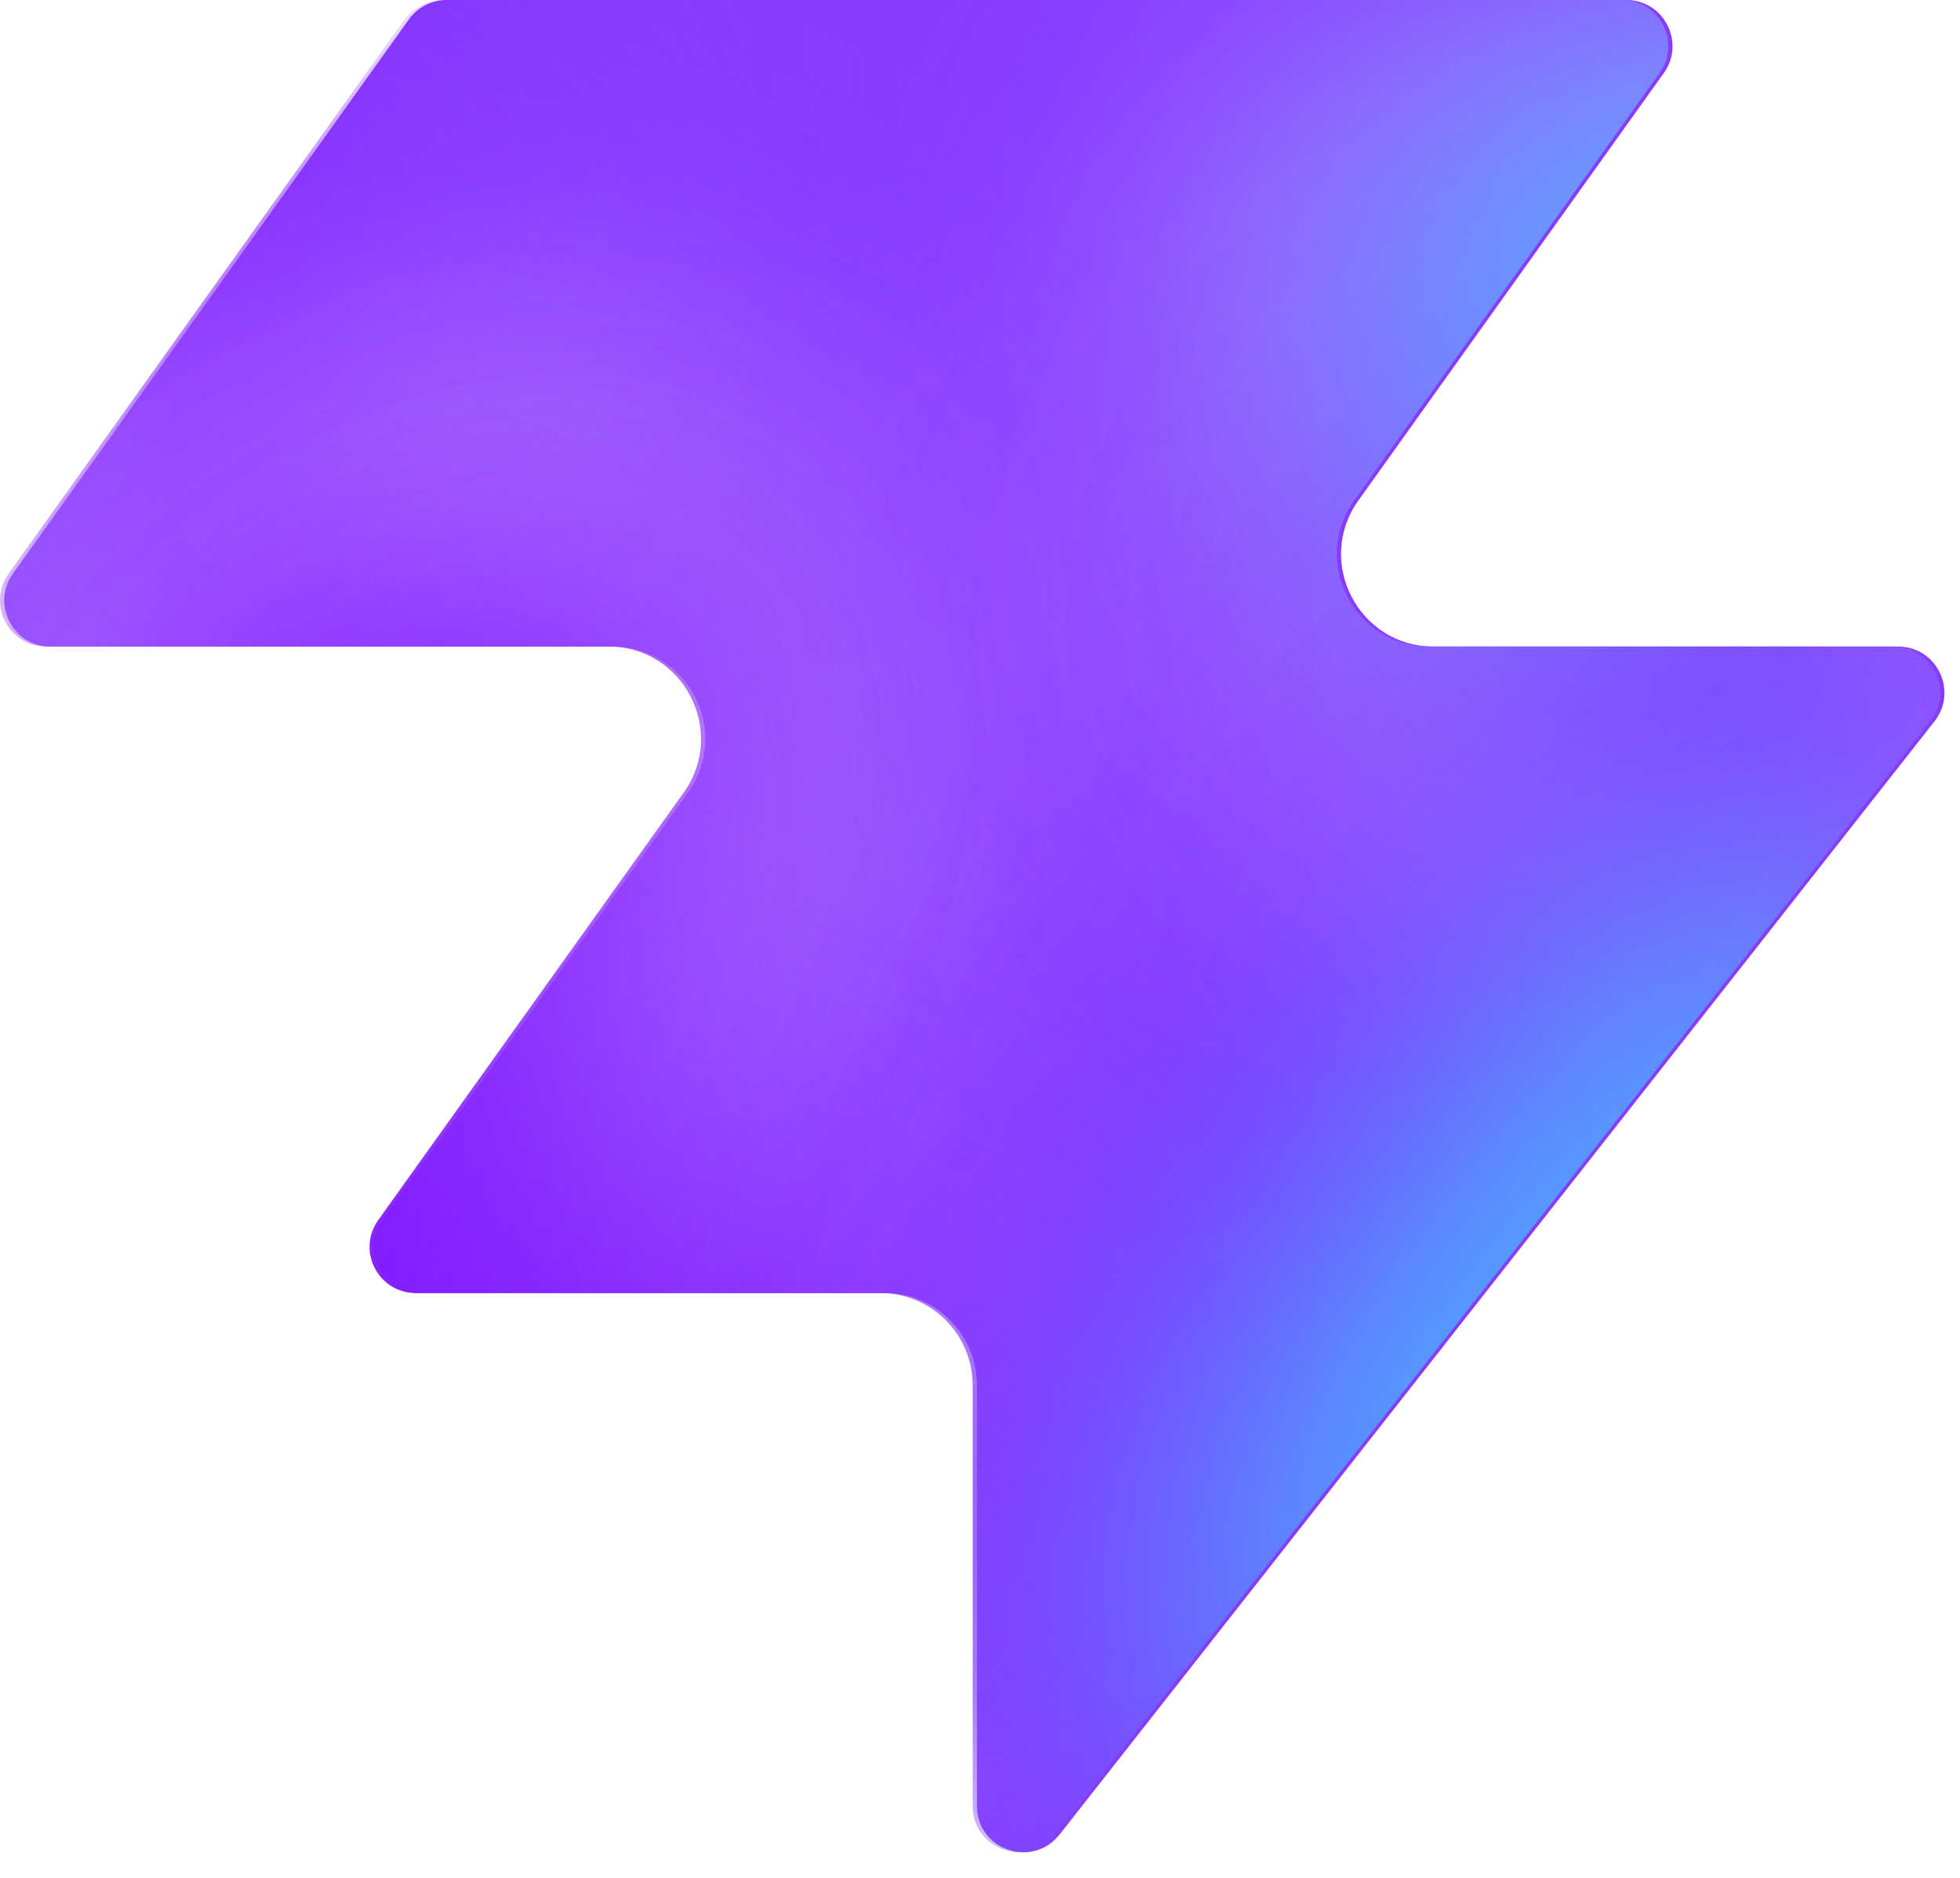
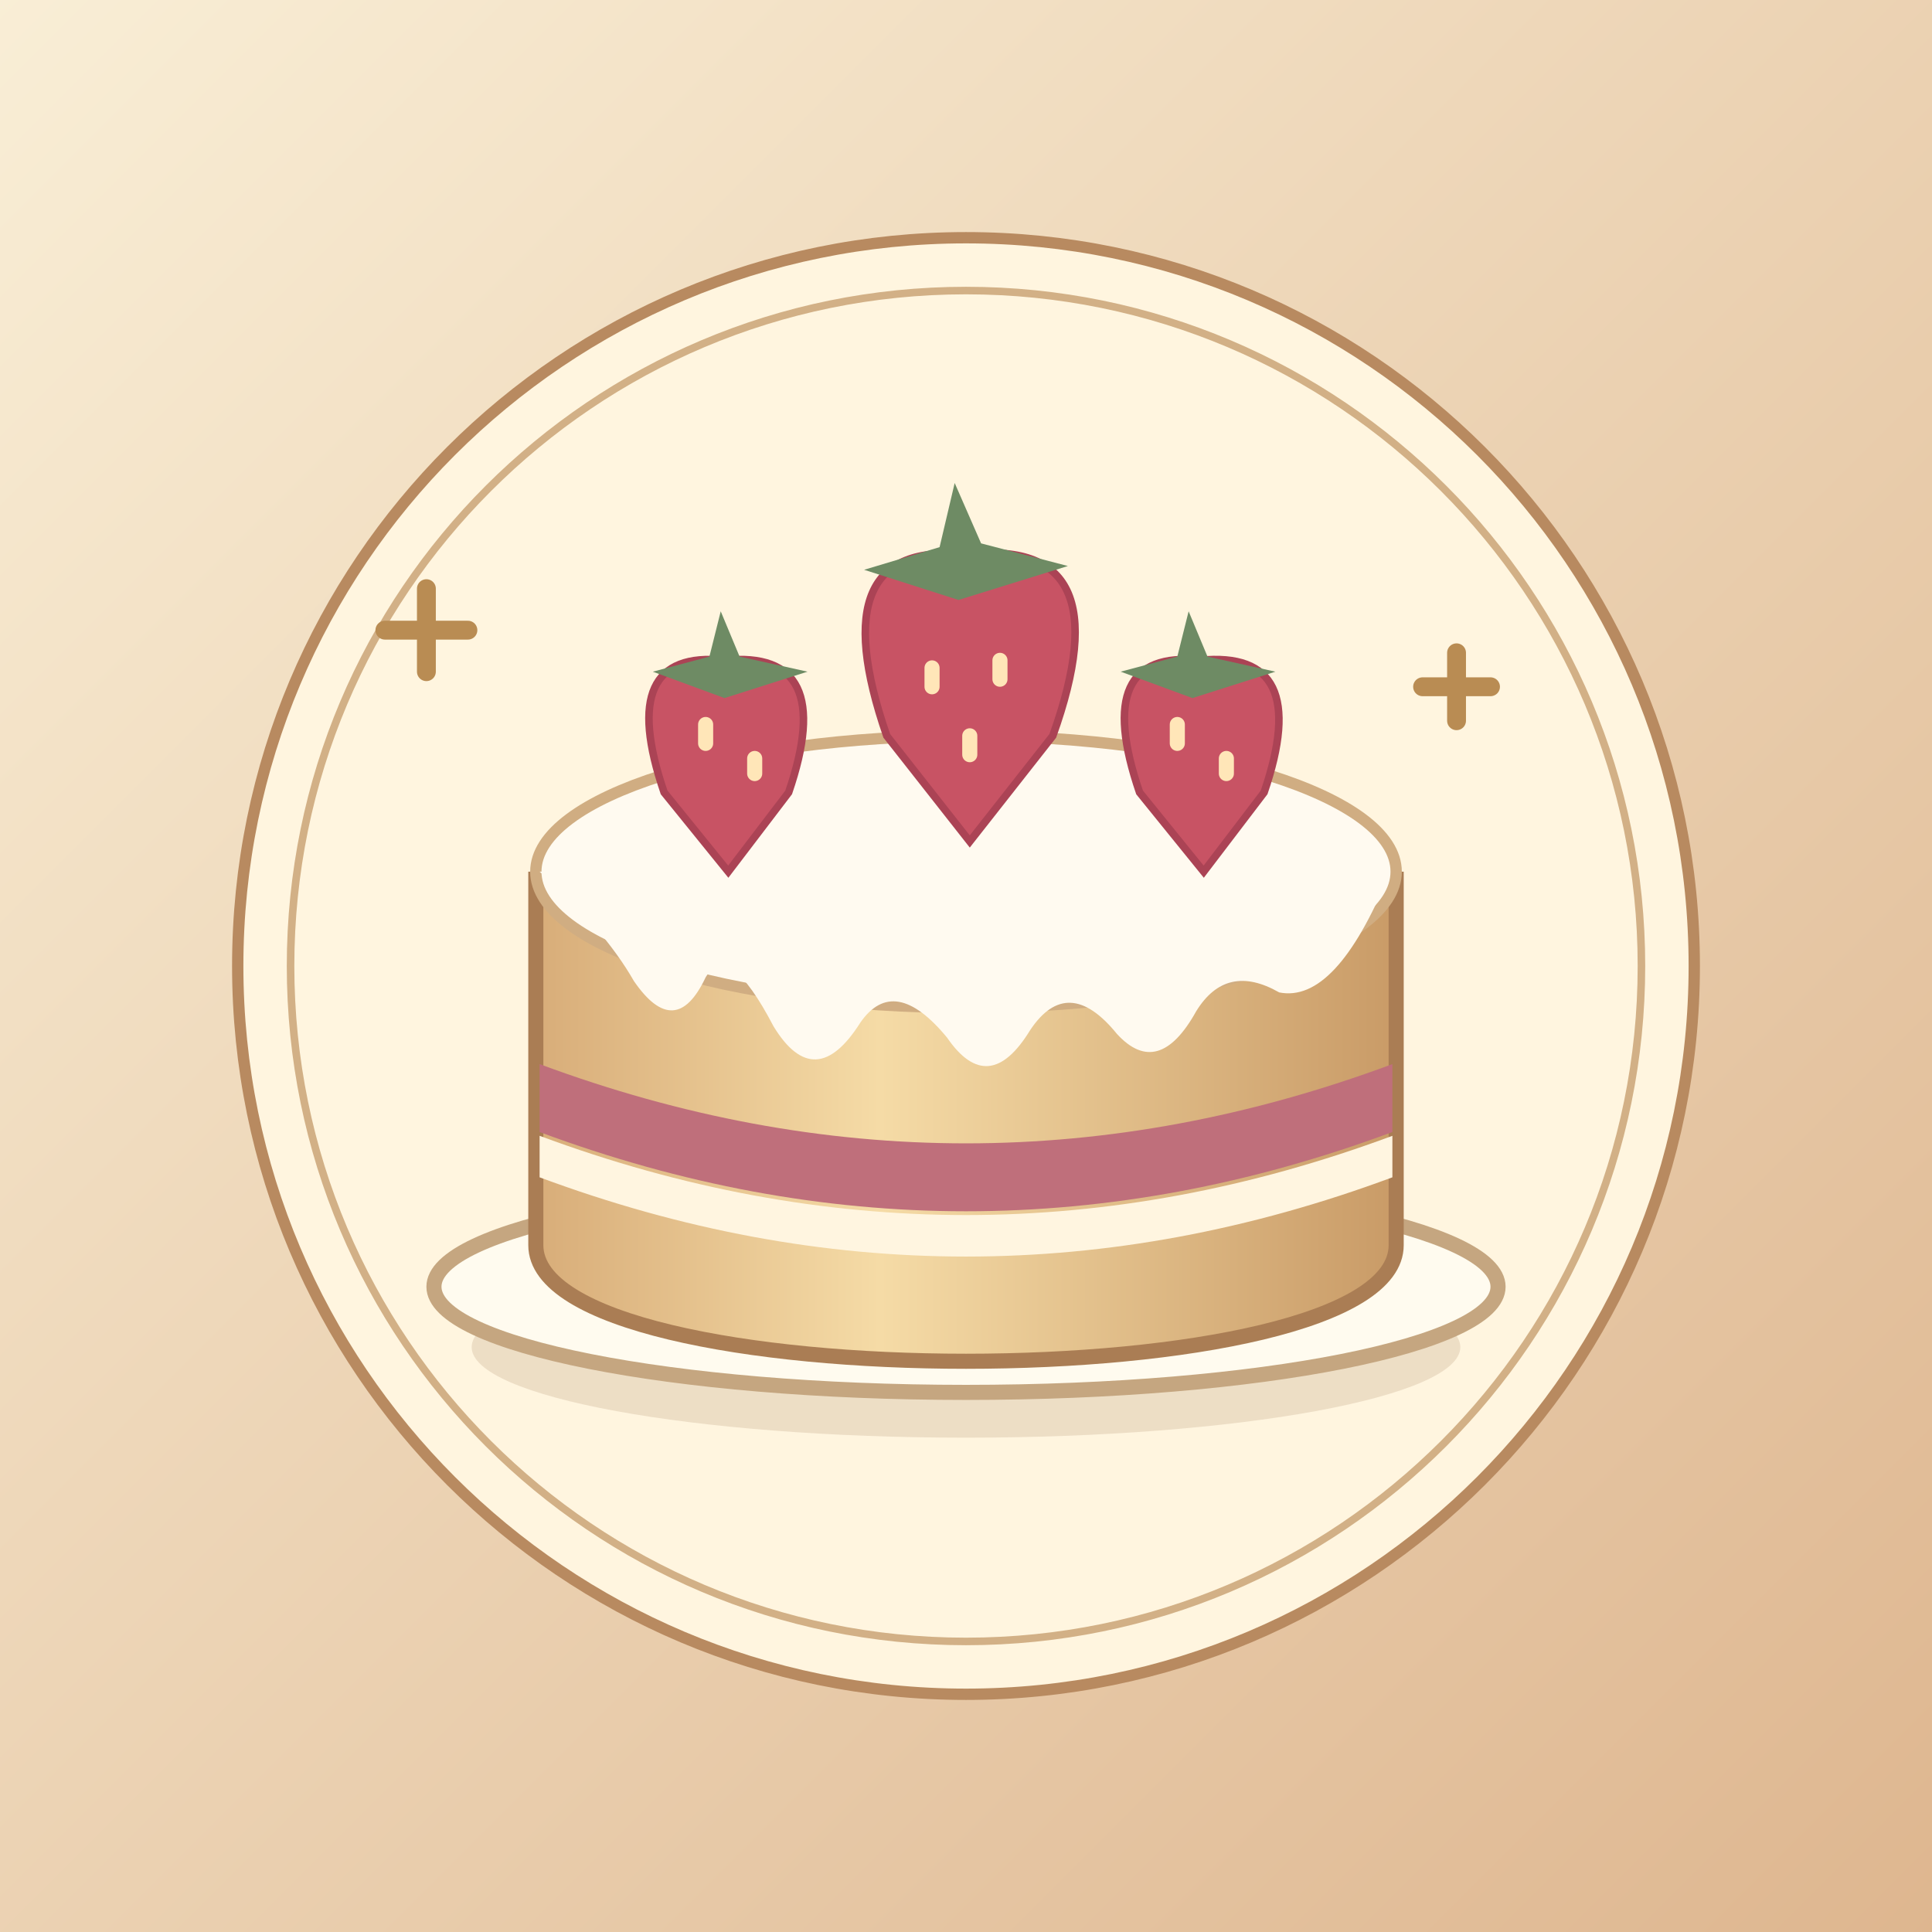
- <svg xmlns="http://www.w3.org/2000/svg" width="48" height="46" fill="none" viewBox="0 0 48 46">
-   <path fill="#863bff" d="M25.946 44.938c-.664.845-2.021.375-2.021-.698V33.937a2.26 2.26 0 0 0-2.262-2.262H10.287c-.92 0-1.456-1.04-.92-1.788l7.48-10.471c1.07-1.497 0-3.578-1.842-3.578H1.237c-.92 0-1.456-1.04-.92-1.788L10.013.474c.214-.297.556-.474.92-.474h28.894c.92 0 1.456 1.04.92 1.788l-7.48 10.471c-1.07 1.498 0 3.579 1.842 3.579h11.377c.943 0 1.473 1.088.89 1.83L25.947 44.94z" style="fill:#863bff;fill:color(display-p3 .525 .23 1);fill-opacity:1" />
-   <mask id="a" width="48" height="46" x="0" y="0" maskUnits="userSpaceOnUse" style="mask-type:alpha">
-     <path fill="#000" d="M25.842 44.938c-.664.844-2.021.375-2.021-.698V33.937a2.26 2.26 0 0 0-2.262-2.262H10.183c-.92 0-1.456-1.04-.92-1.788l7.48-10.471c1.07-1.498 0-3.579-1.842-3.579H1.133c-.92 0-1.456-1.04-.92-1.787L9.91.473c.214-.297.556-.474.92-.474h28.894c.92 0 1.456 1.04.92 1.788l-7.48 10.471c-1.07 1.498 0 3.578 1.842 3.578h11.377c.943 0 1.473 1.088.89 1.832L25.843 44.94z" style="fill:#000;fill-opacity:1" />
-   </mask>
-   <g mask="url(#a)">
-     <g filter="url(#b)">
-       <ellipse cx="5.508" cy="14.704" fill="#ede6ff" rx="5.508" ry="14.704" style="fill:#ede6ff;fill:color(display-p3 .927 .903 1);fill-opacity:1" transform="matrix(.00324 1 1 -.00324 -4.47 31.516)" />
-     </g>
-     <g filter="url(#c)">
-       <ellipse cx="10.399" cy="29.851" fill="#ede6ff" rx="10.399" ry="29.851" style="fill:#ede6ff;fill:color(display-p3 .927 .903 1);fill-opacity:1" transform="matrix(.00324 1 1 -.00324 -39.328 7.883)" />
-     </g>
-     <g filter="url(#d)">
-       <ellipse cx="5.508" cy="30.487" fill="#7e14ff" rx="5.508" ry="30.487" style="fill:#7e14ff;fill:color(display-p3 .492 .077 1);fill-opacity:1" transform="rotate(89.814 -25.913 -14.639)scale(1 -1)" />
-     </g>
-     <g filter="url(#e)">
-       <ellipse cx="5.508" cy="30.599" fill="#7e14ff" rx="5.508" ry="30.599" style="fill:#7e14ff;fill:color(display-p3 .492 .077 1);fill-opacity:1" transform="rotate(89.814 -32.644 -3.334)scale(1 -1)" />
-     </g>
-     <g filter="url(#f)">
-       <ellipse cx="5.508" cy="30.599" fill="#7e14ff" rx="5.508" ry="30.599" style="fill:#7e14ff;fill:color(display-p3 .492 .077 1);fill-opacity:1" transform="matrix(.00324 1 1 -.00324 -34.34 30.47)" />
-     </g>
-     <g filter="url(#g)">
-       <ellipse cx="14.072" cy="22.078" fill="#ede6ff" rx="14.072" ry="22.078" style="fill:#ede6ff;fill:color(display-p3 .927 .903 1);fill-opacity:1" transform="rotate(93.35 24.506 48.493)scale(-1 1)" />
-     </g>
-     <g filter="url(#h)">
-       <ellipse cx="3.47" cy="21.501" fill="#7e14ff" rx="3.47" ry="21.501" style="fill:#7e14ff;fill:color(display-p3 .492 .077 1);fill-opacity:1" transform="rotate(89.009 28.708 47.59)scale(-1 1)" />
-     </g>
-     <g filter="url(#i)">
-       <ellipse cx="3.47" cy="21.501" fill="#7e14ff" rx="3.47" ry="21.501" style="fill:#7e14ff;fill:color(display-p3 .492 .077 1);fill-opacity:1" transform="rotate(89.009 28.708 47.59)scale(-1 1)" />
-     </g>
-     <g filter="url(#j)">
-       <ellipse cx=".387" cy="8.972" fill="#7e14ff" rx="4.407" ry="29.108" style="fill:#7e14ff;fill:color(display-p3 .492 .077 1);fill-opacity:1" transform="rotate(39.51 .387 8.972)" />
-     </g>
-     <g filter="url(#k)">
-       <ellipse cx="47.523" cy="-6.092" fill="#7e14ff" rx="4.407" ry="29.108" style="fill:#7e14ff;fill:color(display-p3 .492 .077 1);fill-opacity:1" transform="rotate(37.892 47.523 -6.092)" />
-     </g>
-     <g filter="url(#l)">
-       <ellipse cx="41.412" cy="6.333" fill="#47bfff" rx="5.971" ry="9.665" style="fill:#47bfff;fill:color(display-p3 .28 .748 1);fill-opacity:1" transform="rotate(37.892 41.412 6.333)" />
-     </g>
-     <g filter="url(#m)">
-       <ellipse cx="-1.879" cy="38.332" fill="#7e14ff" rx="4.407" ry="29.108" style="fill:#7e14ff;fill:color(display-p3 .492 .077 1);fill-opacity:1" transform="rotate(37.892 -1.88 38.332)" />
-     </g>
-     <g filter="url(#n)">
-       <ellipse cx="-1.879" cy="38.332" fill="#7e14ff" rx="4.407" ry="29.108" style="fill:#7e14ff;fill:color(display-p3 .492 .077 1);fill-opacity:1" transform="rotate(37.892 -1.88 38.332)" />
-     </g>
-     <g filter="url(#o)">
-       <ellipse cx="35.651" cy="29.907" fill="#7e14ff" rx="4.407" ry="29.108" style="fill:#7e14ff;fill:color(display-p3 .492 .077 1);fill-opacity:1" transform="rotate(37.892 35.651 29.907)" />
-     </g>
-     <g filter="url(#p)">
-       <ellipse cx="38.418" cy="32.4" fill="#47bfff" rx="5.971" ry="15.297" style="fill:#47bfff;fill:color(display-p3 .28 .748 1);fill-opacity:1" transform="rotate(37.892 38.418 32.4)" />
-     </g>
+ <svg xmlns="http://www.w3.org/2000/svg" width="512" height="512" viewBox="0 0 512 512">
+   <defs>
+     <linearGradient id="bg" x2="1" y2="1">
+       <stop stop-color="#f9eed6" />
+       <stop offset="1" stop-color="#deb68f" />
+     </linearGradient>
+     <linearGradient id="cake">
+       <stop stop-color="#d8ad79" />
+       <stop offset=".4" stop-color="#f5dba6" />
+       <stop offset="1" stop-color="#c99b67" />
+     </linearGradient>
+   </defs>
+   <path fill="url(#bg)" d="M0 0h512v512H0z" />
+   <circle cx="256" cy="256" r="193" fill="#fff5df" stroke="#b88a60" stroke-width="3" />
+   <circle cx="256" cy="256" r="179" fill="none" stroke="#d2b086" stroke-width="2" />
+   <ellipse cx="256" cy="357" rx="131" ry="24" fill="#a68060" opacity=".2" />
+   <ellipse cx="256" cy="341" rx="141" ry="28" fill="#fffbef" stroke="#c5a680" stroke-width="4" />
+   <path d="M142 231v99c0 41 228 41 228 0v-99" fill="url(#cake)" stroke="#aa7d54" stroke-width="4" />
+   <path d="M143 282q113 42 226 0v18q-113 42-226 0" fill="#bf6f7b" />
+   <path d="M143 301q113 42 226 0v11q-113 42-226 0" fill="#fff5e0" />
+   <ellipse cx="256" cy="231" rx="114" ry="36" fill="#fffaf0" stroke="#d0ad82" stroke-width="3" />
+   <path d="M143 231q17 15 25 29q11 16 19-1q6-10 18 13q11 18 23-1q9-13 23 4q11 16 22-2q10-15 23 1q11 12 21-6q8-13 22-5q15 3 29-31" fill="#fffaf0" />
+   <g fill="#c85364" stroke="#ab4355" stroke-width="2">
+     <path d="M235 195q-18-52 21-48q42-5 23 48l-22 28z" />
+     <path d="M176 210q-13-38 16-35q30-3 17 35l-16 21z" />
+     <path d="M302 210q-13-38 16-35q30-3 17 35l-16 21z" />
  </g>
-   <defs>
-     <filter id="b" width="60.045" height="41.654" x="-19.77" y="16.149" color-interpolation-filters="sRGB" filterUnits="userSpaceOnUse">
-       <feFlood flood-opacity="0" result="BackgroundImageFix" />
-       <feBlend in="SourceGraphic" in2="BackgroundImageFix" result="shape" />
-       <feGaussianBlur result="effect1_foregroundBlur_2002_17158" stdDeviation="7.659" />
-     </filter>
-     <filter id="c" width="90.34" height="51.437" x="-54.613" y="-7.533" color-interpolation-filters="sRGB" filterUnits="userSpaceOnUse">
-       <feFlood flood-opacity="0" result="BackgroundImageFix" />
-       <feBlend in="SourceGraphic" in2="BackgroundImageFix" result="shape" />
-       <feGaussianBlur result="effect1_foregroundBlur_2002_17158" stdDeviation="7.659" />
-     </filter>
-     <filter id="d" width="79.355" height="29.4" x="-49.64" y="2.03" color-interpolation-filters="sRGB" filterUnits="userSpaceOnUse">
-       <feFlood flood-opacity="0" result="BackgroundImageFix" />
-       <feBlend in="SourceGraphic" in2="BackgroundImageFix" result="shape" />
-       <feGaussianBlur result="effect1_foregroundBlur_2002_17158" stdDeviation="4.596" />
-     </filter>
-     <filter id="e" width="79.579" height="29.4" x="-45.045" y="20.029" color-interpolation-filters="sRGB" filterUnits="userSpaceOnUse">
-       <feFlood flood-opacity="0" result="BackgroundImageFix" />
-       <feBlend in="SourceGraphic" in2="BackgroundImageFix" result="shape" />
-       <feGaussianBlur result="effect1_foregroundBlur_2002_17158" stdDeviation="4.596" />
-     </filter>
-     <filter id="f" width="79.579" height="29.4" x="-43.513" y="21.178" color-interpolation-filters="sRGB" filterUnits="userSpaceOnUse">
-       <feFlood flood-opacity="0" result="BackgroundImageFix" />
-       <feBlend in="SourceGraphic" in2="BackgroundImageFix" result="shape" />
-       <feGaussianBlur result="effect1_foregroundBlur_2002_17158" stdDeviation="4.596" />
-     </filter>
-     <filter id="g" width="74.749" height="58.852" x="15.756" y="-17.901" color-interpolation-filters="sRGB" filterUnits="userSpaceOnUse">
-       <feFlood flood-opacity="0" result="BackgroundImageFix" />
-       <feBlend in="SourceGraphic" in2="BackgroundImageFix" result="shape" />
-       <feGaussianBlur result="effect1_foregroundBlur_2002_17158" stdDeviation="7.659" />
-     </filter>
-     <filter id="h" width="61.377" height="25.362" x="23.548" y="2.284" color-interpolation-filters="sRGB" filterUnits="userSpaceOnUse">
-       <feFlood flood-opacity="0" result="BackgroundImageFix" />
-       <feBlend in="SourceGraphic" in2="BackgroundImageFix" result="shape" />
-       <feGaussianBlur result="effect1_foregroundBlur_2002_17158" stdDeviation="4.596" />
-     </filter>
-     <filter id="i" width="61.377" height="25.362" x="23.548" y="2.284" color-interpolation-filters="sRGB" filterUnits="userSpaceOnUse">
-       <feFlood flood-opacity="0" result="BackgroundImageFix" />
-       <feBlend in="SourceGraphic" in2="BackgroundImageFix" result="shape" />
-       <feGaussianBlur result="effect1_foregroundBlur_2002_17158" stdDeviation="4.596" />
-     </filter>
-     <filter id="j" width="56.045" height="63.649" x="-27.636" y="-22.853" color-interpolation-filters="sRGB" filterUnits="userSpaceOnUse">
-       <feFlood flood-opacity="0" result="BackgroundImageFix" />
-       <feBlend in="SourceGraphic" in2="BackgroundImageFix" result="shape" />
-       <feGaussianBlur result="effect1_foregroundBlur_2002_17158" stdDeviation="4.596" />
-     </filter>
-     <filter id="k" width="54.814" height="64.646" x="20.116" y="-38.415" color-interpolation-filters="sRGB" filterUnits="userSpaceOnUse">
-       <feFlood flood-opacity="0" result="BackgroundImageFix" />
-       <feBlend in="SourceGraphic" in2="BackgroundImageFix" result="shape" />
-       <feGaussianBlur result="effect1_foregroundBlur_2002_17158" stdDeviation="4.596" />
-     </filter>
-     <filter id="l" width="33.541" height="35.313" x="24.641" y="-11.323" color-interpolation-filters="sRGB" filterUnits="userSpaceOnUse">
-       <feFlood flood-opacity="0" result="BackgroundImageFix" />
-       <feBlend in="SourceGraphic" in2="BackgroundImageFix" result="shape" />
-       <feGaussianBlur result="effect1_foregroundBlur_2002_17158" stdDeviation="4.596" />
-     </filter>
-     <filter id="m" width="54.814" height="64.646" x="-29.286" y="6.009" color-interpolation-filters="sRGB" filterUnits="userSpaceOnUse">
-       <feFlood flood-opacity="0" result="BackgroundImageFix" />
-       <feBlend in="SourceGraphic" in2="BackgroundImageFix" result="shape" />
-       <feGaussianBlur result="effect1_foregroundBlur_2002_17158" stdDeviation="4.596" />
-     </filter>
-     <filter id="n" width="54.814" height="64.646" x="-29.286" y="6.009" color-interpolation-filters="sRGB" filterUnits="userSpaceOnUse">
-       <feFlood flood-opacity="0" result="BackgroundImageFix" />
-       <feBlend in="SourceGraphic" in2="BackgroundImageFix" result="shape" />
-       <feGaussianBlur result="effect1_foregroundBlur_2002_17158" stdDeviation="4.596" />
-     </filter>
-     <filter id="o" width="54.814" height="64.646" x="8.244" y="-2.416" color-interpolation-filters="sRGB" filterUnits="userSpaceOnUse">
-       <feFlood flood-opacity="0" result="BackgroundImageFix" />
-       <feBlend in="SourceGraphic" in2="BackgroundImageFix" result="shape" />
-       <feGaussianBlur result="effect1_foregroundBlur_2002_17158" stdDeviation="4.596" />
-     </filter>
-     <filter id="p" width="39.409" height="43.623" x="18.713" y="10.588" color-interpolation-filters="sRGB" filterUnits="userSpaceOnUse">
-       <feFlood flood-opacity="0" result="BackgroundImageFix" />
-       <feBlend in="SourceGraphic" in2="BackgroundImageFix" result="shape" />
-       <feGaussianBlur result="effect1_foregroundBlur_2002_17158" stdDeviation="4.596" />
-     </filter>
-   </defs>
+   <g fill="#6e8b64">
+     <path d="M229 151l25 8l29-9l-23-6l-7-16l-4 17z" />
+     <path d="M173 178l19 7l22-7l-18-4l-5-12l-3 12zM297 178l19 7l22-7l-18-4l-5-12l-3 12z" />
+   </g>
+   <path d="M247 177v5m18-7v5m-8 15v5m-70-8v5m13 4v4m112-13v5m13 4v4" stroke="#ffe6b8" stroke-width="4" stroke-linecap="round" />
+   <path d="M113 156v22m-11-11h22M386 173v18m-9-9h18" stroke="#b98c53" stroke-width="5" stroke-linecap="round" />
</svg>
